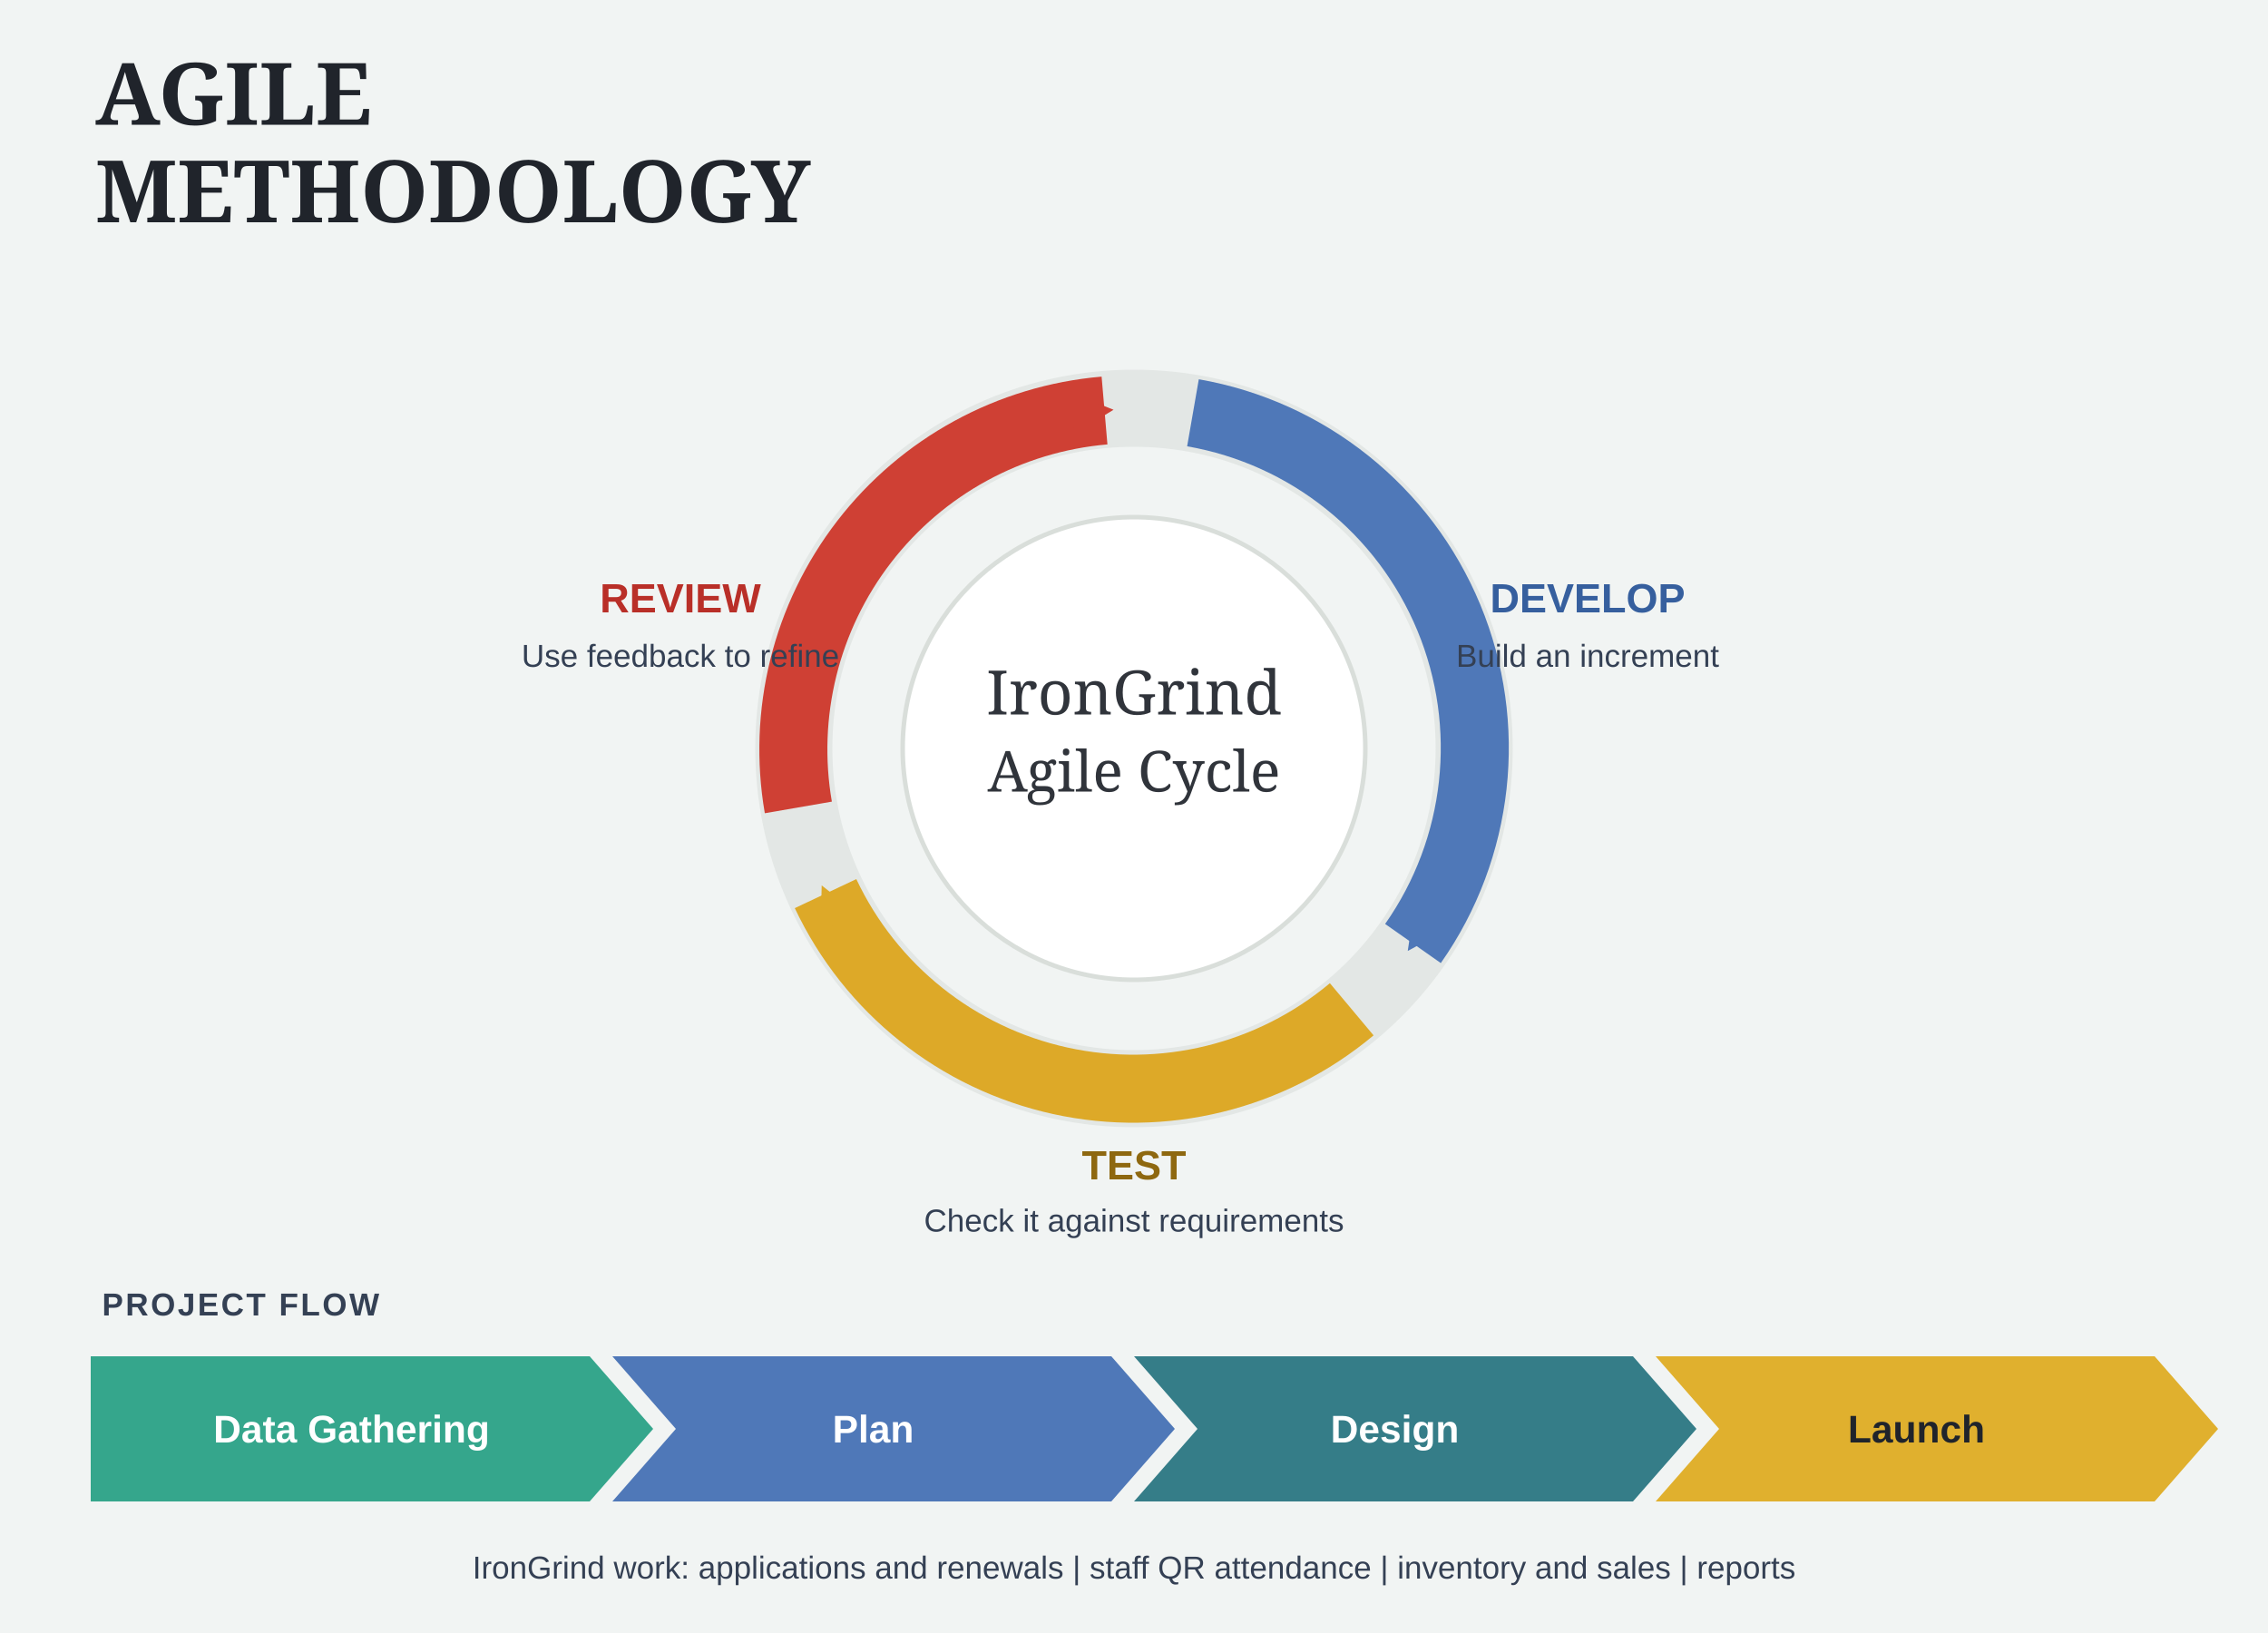
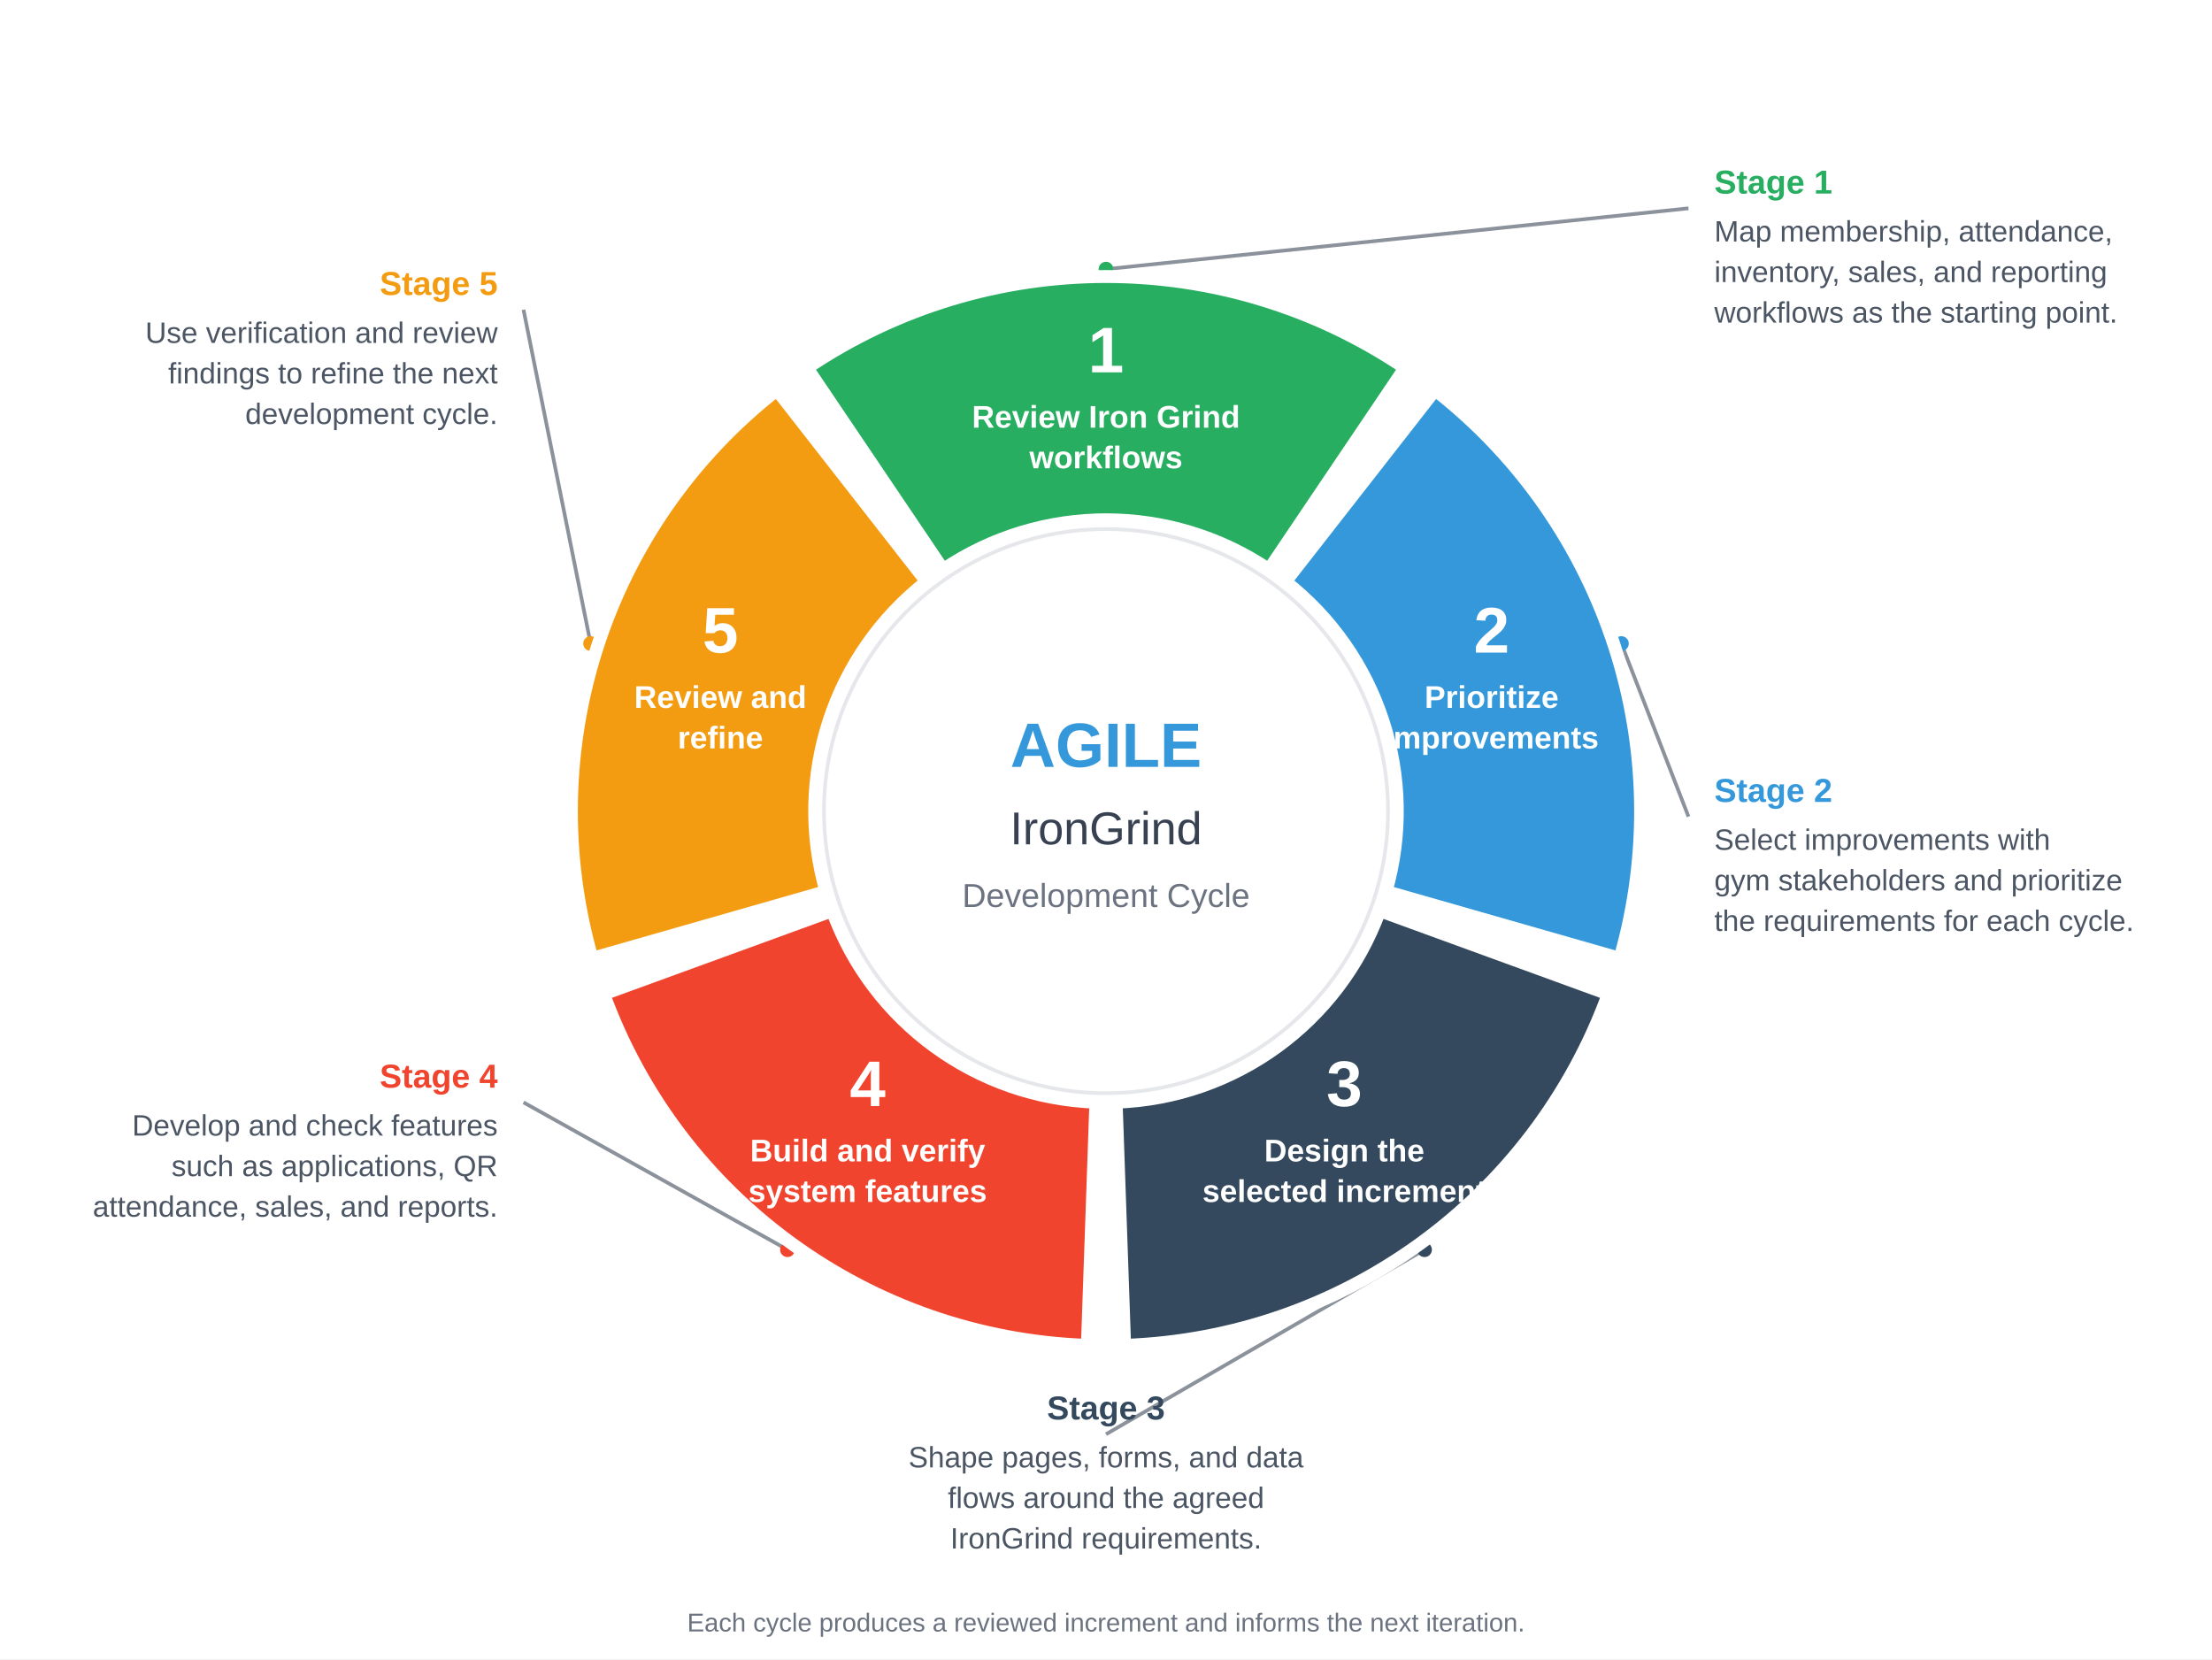
- <svg xmlns="http://www.w3.org/2000/svg" width="900" height="648" viewBox="0 0 1000 720" role="img" aria-labelledby="title description">
-   <defs>
-     <marker id="arrow-develop" markerWidth="18" markerHeight="18" refX="14" refY="9" orient="auto" markerUnits="userSpaceOnUse">
-       <path d="M0,0 L18,9 L0,18 z" fill="#4f78b8" />
-     </marker>
-     <marker id="arrow-test" markerWidth="18" markerHeight="18" refX="14" refY="9" orient="auto" markerUnits="userSpaceOnUse">
-       <path d="M0,0 L18,9 L0,18 z" fill="#dda928" />
-     </marker>
-     <marker id="arrow-review" markerWidth="18" markerHeight="18" refX="14" refY="9" orient="auto" markerUnits="userSpaceOnUse">
-       <path d="M0,0 L18,9 L0,18 z" fill="#cf4034" />
-     </marker>
-   </defs>
-   <rect width="1000" height="720" fill="#f1f4f3" />
-   <text x="42" y="55" font-family="Georgia, serif" font-size="38" font-weight="700" fill="#20242b">AGILE</text>
-   <text x="42" y="98" font-family="Georgia, serif" font-size="38" font-weight="700" fill="#20242b">METHODOLOGY</text>
-   <circle cx="500" cy="330" r="150" fill="none" stroke="#e3e7e5" stroke-width="34" />
-   <path d="M526,182 A150,150 0 0 1 623,416" fill="none" stroke="#4f78b8" stroke-width="30" marker-end="url(#arrow-develop)" />
-   <path d="M596,445 A150,150 0 0 1 364,394" fill="none" stroke="#dda928" stroke-width="30" marker-end="url(#arrow-test)" />
-   <path d="M352,356 A150,150 0 0 1 487,181" fill="none" stroke="#cf4034" stroke-width="30" marker-end="url(#arrow-review)" />
-   <circle cx="500" cy="330" r="102" fill="#ffffff" stroke="#d9deda" stroke-width="2" />
-   <text x="500" y="315" text-anchor="middle" font-family="Georgia, serif" font-size="27" fill="#30343b">IronGrind</text>
-   <text x="500" y="349" text-anchor="middle" font-family="Georgia, serif" font-size="25" fill="#30343b">Agile Cycle</text>
-   <text x="700" y="270" text-anchor="middle" font-family="Arial, sans-serif" font-size="18" font-weight="700" fill="#365f9e">DEVELOP</text>
-   <text x="700" y="294" text-anchor="middle" font-family="Arial, sans-serif" font-size="14" fill="#344054">Build an increment</text>
-   <text x="500" y="520" text-anchor="middle" font-family="Arial, sans-serif" font-size="18" font-weight="700" fill="#8e6810">TEST</text>
-   <text x="500" y="543" text-anchor="middle" font-family="Arial, sans-serif" font-size="14" fill="#344054">Check it against requirements</text>
-   <text x="300" y="270" text-anchor="middle" font-family="Arial, sans-serif" font-size="18" font-weight="700" fill="#b92f28">REVIEW</text>
-   <text x="300" y="294" text-anchor="middle" font-family="Arial, sans-serif" font-size="14" fill="#344054">Use feedback to refine</text>
-   <text x="45" y="580" font-family="Arial, sans-serif" font-size="14" font-weight="700" letter-spacing="1" fill="#344054">PROJECT FLOW</text>
-   <path d="M40,598 H260 L288,630 L260,662 H40 Z" fill="#35a68c" />
-   <path d="M270,598 H490 L518,630 L490,662 H270 L298,630 Z" fill="#4f78b8" />
-   <path d="M500,598 H720 L748,630 L720,662 H500 L528,630 Z" fill="#357d88" />
-   <path d="M730,598 H950 L978,630 L950,662 H730 L758,630 Z" fill="#e0b02e" />
-   <g text-anchor="middle" font-family="Arial, sans-serif" font-size="17" font-weight="700">
-     <text x="155" y="636" fill="#ffffff">Data Gathering</text>
-     <text x="385" y="636" fill="#ffffff">Plan</text>
-     <text x="615" y="636" fill="#ffffff">Design</text>
-     <text x="845" y="636" fill="#20242b">Launch</text>
+ <svg xmlns="http://www.w3.org/2000/svg" width="1200" height="900" viewBox="0 0 1200 900" role="img" aria-labelledby="title description">
+   <rect width="1200" height="900" fill="#ffffff" />
+   <g font-family="Arial, sans-serif" fill="#4b5563">
+     <path d="M 600 146 L 916 113" fill="none" stroke="#8b929b" stroke-width="2" />
+     <circle cx="600" cy="146" r="4" fill="#27ae60" />
+     <text x="930" y="105" text-anchor="start" font-size="18" font-weight="700" fill="#27ae60">Stage 1</text>
+     <text x="930" y="131" text-anchor="start" font-size="16">Map membership, attendance,</text>
+     <text x="930" y="153" text-anchor="start" font-size="16">inventory, sales, and reporting</text>
+     <text x="930" y="175" text-anchor="start" font-size="16">workflows as the starting point.</text>
  </g>
-   <text x="500" y="696" text-anchor="middle" font-family="Arial, sans-serif" font-size="14" fill="#344054">IronGrind work: applications and renewals | staff QR attendance | inventory and sales | reports</text>
+   <g font-family="Arial, sans-serif" fill="#4b5563">
+     <path d="M 879.6 349.1 L 916 443" fill="none" stroke="#8b929b" stroke-width="2" />
+     <circle cx="879.6" cy="349.1" r="4" fill="#3498db" />
+     <text x="930" y="435" text-anchor="start" font-size="18" font-weight="700" fill="#3498db">Stage 2</text>
+     <text x="930" y="461" text-anchor="start" font-size="16">Select improvements with</text>
+     <text x="930" y="483" text-anchor="start" font-size="16">gym stakeholders and prioritize</text>
+     <text x="930" y="505" text-anchor="start" font-size="16">the requirements for each cycle.</text>
+   </g>
+   <g font-family="Arial, sans-serif" fill="#4b5563">
+     <path d="M 772.8 677.9 L 600 778" fill="none" stroke="#8b929b" stroke-width="2" />
+     <circle cx="772.8" cy="677.9" r="4" fill="#34495e" />
+     <text x="600" y="770" text-anchor="middle" font-size="18" font-weight="700" fill="#34495e">Stage 3</text>
+     <text x="600" y="796" text-anchor="middle" font-size="16">Shape pages, forms, and data</text>
+     <text x="600" y="818" text-anchor="middle" font-size="16">flows around the agreed</text>
+     <text x="600" y="840" text-anchor="middle" font-size="16">IronGrind requirements.</text>
+   </g>
+   <g font-family="Arial, sans-serif" fill="#4b5563">
+     <path d="M 427.2 677.9 L 284 598" fill="none" stroke="#8b929b" stroke-width="2" />
+     <circle cx="427.2" cy="677.9" r="4" fill="#f0442e" />
+     <text x="270" y="590" text-anchor="end" font-size="18" font-weight="700" fill="#f0442e">Stage 4</text>
+     <text x="270" y="616" text-anchor="end" font-size="16">Develop and check features</text>
+     <text x="270" y="638" text-anchor="end" font-size="16">such as applications, QR</text>
+     <text x="270" y="660" text-anchor="end" font-size="16">attendance, sales, and reports.</text>
+   </g>
+   <g font-family="Arial, sans-serif" fill="#4b5563">
+     <path d="M 320.4 349.1 L 284 168" fill="none" stroke="#8b929b" stroke-width="2" />
+     <circle cx="320.4" cy="349.1" r="4" fill="#f39c12" />
+     <text x="270" y="160" text-anchor="end" font-size="18" font-weight="700" fill="#f39c12">Stage 5</text>
+     <text x="270" y="186" text-anchor="end" font-size="16">Use verification and review</text>
+     <text x="270" y="208" text-anchor="end" font-size="16">findings to refine the next</text>
+     <text x="270" y="230" text-anchor="end" font-size="16">development cycle.</text>
+   </g>
+   <path d="M 437.8 199.6 A 290 290 0 0 1 762.2 199.6 L 688.4 309 A 158 158 0 0 0 511.6 309 Z" fill="#27ae60" stroke="#fff" stroke-width="7" />
+   <path d="M 778.5 211.5 A 290 290 0 0 1 878.8 519.9 L 751.9 483.6 A 158 158 0 0 0 697.3 315.5 Z" fill="#3498db" stroke="#fff" stroke-width="7" />
+   <path d="M 872.5 539.2 A 290 290 0 0 1 610.1 729.8 L 605.5 597.9 A 158 158 0 0 0 748.5 494 Z" fill="#34495e" stroke="#fff" stroke-width="7" />
+   <path d="M 589.9 729.8 A 290 290 0 0 1 327.5 539.2 L 451.5 494 A 158 158 0 0 0 594.5 597.9 Z" fill="#f0442e" stroke="#fff" stroke-width="7" />
+   <path d="M 321.2 519.9 A 290 290 0 0 1 421.5 211.5 L 502.7 315.5 A 158 158 0 0 0 448.1 483.6 Z" fill="#f39c12" stroke="#fff" stroke-width="7" />
+   <circle cx="600" cy="440" r="153" fill="#fff" stroke="#e5e7eb" stroke-width="2" />
+   <text x="600" y="416" text-anchor="middle" font-family="Arial, sans-serif" font-size="34" font-weight="700" fill="#3498db">AGILE</text>
+   <text x="600" y="458" text-anchor="middle" font-family="Arial, sans-serif" font-size="25" fill="#374151">IronGrind</text>
+   <text x="600" y="492" text-anchor="middle" font-family="Arial, sans-serif" font-size="18" fill="#6b7280">Development Cycle</text>
+   <g text-anchor="middle" font-family="Arial, sans-serif" fill="#fff">
+     <text x="600" y="202" font-size="35" font-weight="700">1</text>
+     <text x="600" y="232" font-size="17" font-weight="700">Review Iron Grind</text>
+     <text x="600" y="254" font-size="17" font-weight="700">workflows</text>
+   </g>
+   <g text-anchor="middle" font-family="Arial, sans-serif" fill="#fff">
+     <text x="809.2" y="354" font-size="35" font-weight="700">2</text>
+     <text x="809.2" y="384" font-size="17" font-weight="700">Prioritize</text>
+     <text x="809.2" y="406" font-size="17" font-weight="700">improvements</text>
+   </g>
+   <g text-anchor="middle" font-family="Arial, sans-serif" fill="#fff">
+     <text x="729.3" y="600" font-size="35" font-weight="700">3</text>
+     <text x="729.3" y="630" font-size="17" font-weight="700">Design the</text>
+     <text x="729.3" y="652" font-size="17" font-weight="700">selected increment</text>
+   </g>
+   <g text-anchor="middle" font-family="Arial, sans-serif" fill="#fff">
+     <text x="470.7" y="600" font-size="35" font-weight="700">4</text>
+     <text x="470.7" y="630" font-size="17" font-weight="700">Build and verify</text>
+     <text x="470.7" y="652" font-size="17" font-weight="700">system features</text>
+   </g>
+   <g text-anchor="middle" font-family="Arial, sans-serif" fill="#fff">
+     <text x="390.8" y="354" font-size="35" font-weight="700">5</text>
+     <text x="390.8" y="384" font-size="17" font-weight="700">Review and</text>
+     <text x="390.8" y="406" font-size="17" font-weight="700">refine</text>
+   </g>
+   <text x="600" y="885" text-anchor="middle" font-family="Arial, sans-serif" font-size="14" fill="#6b7280">Each cycle produces a reviewed increment and informs the next iteration.</text>
</svg>
